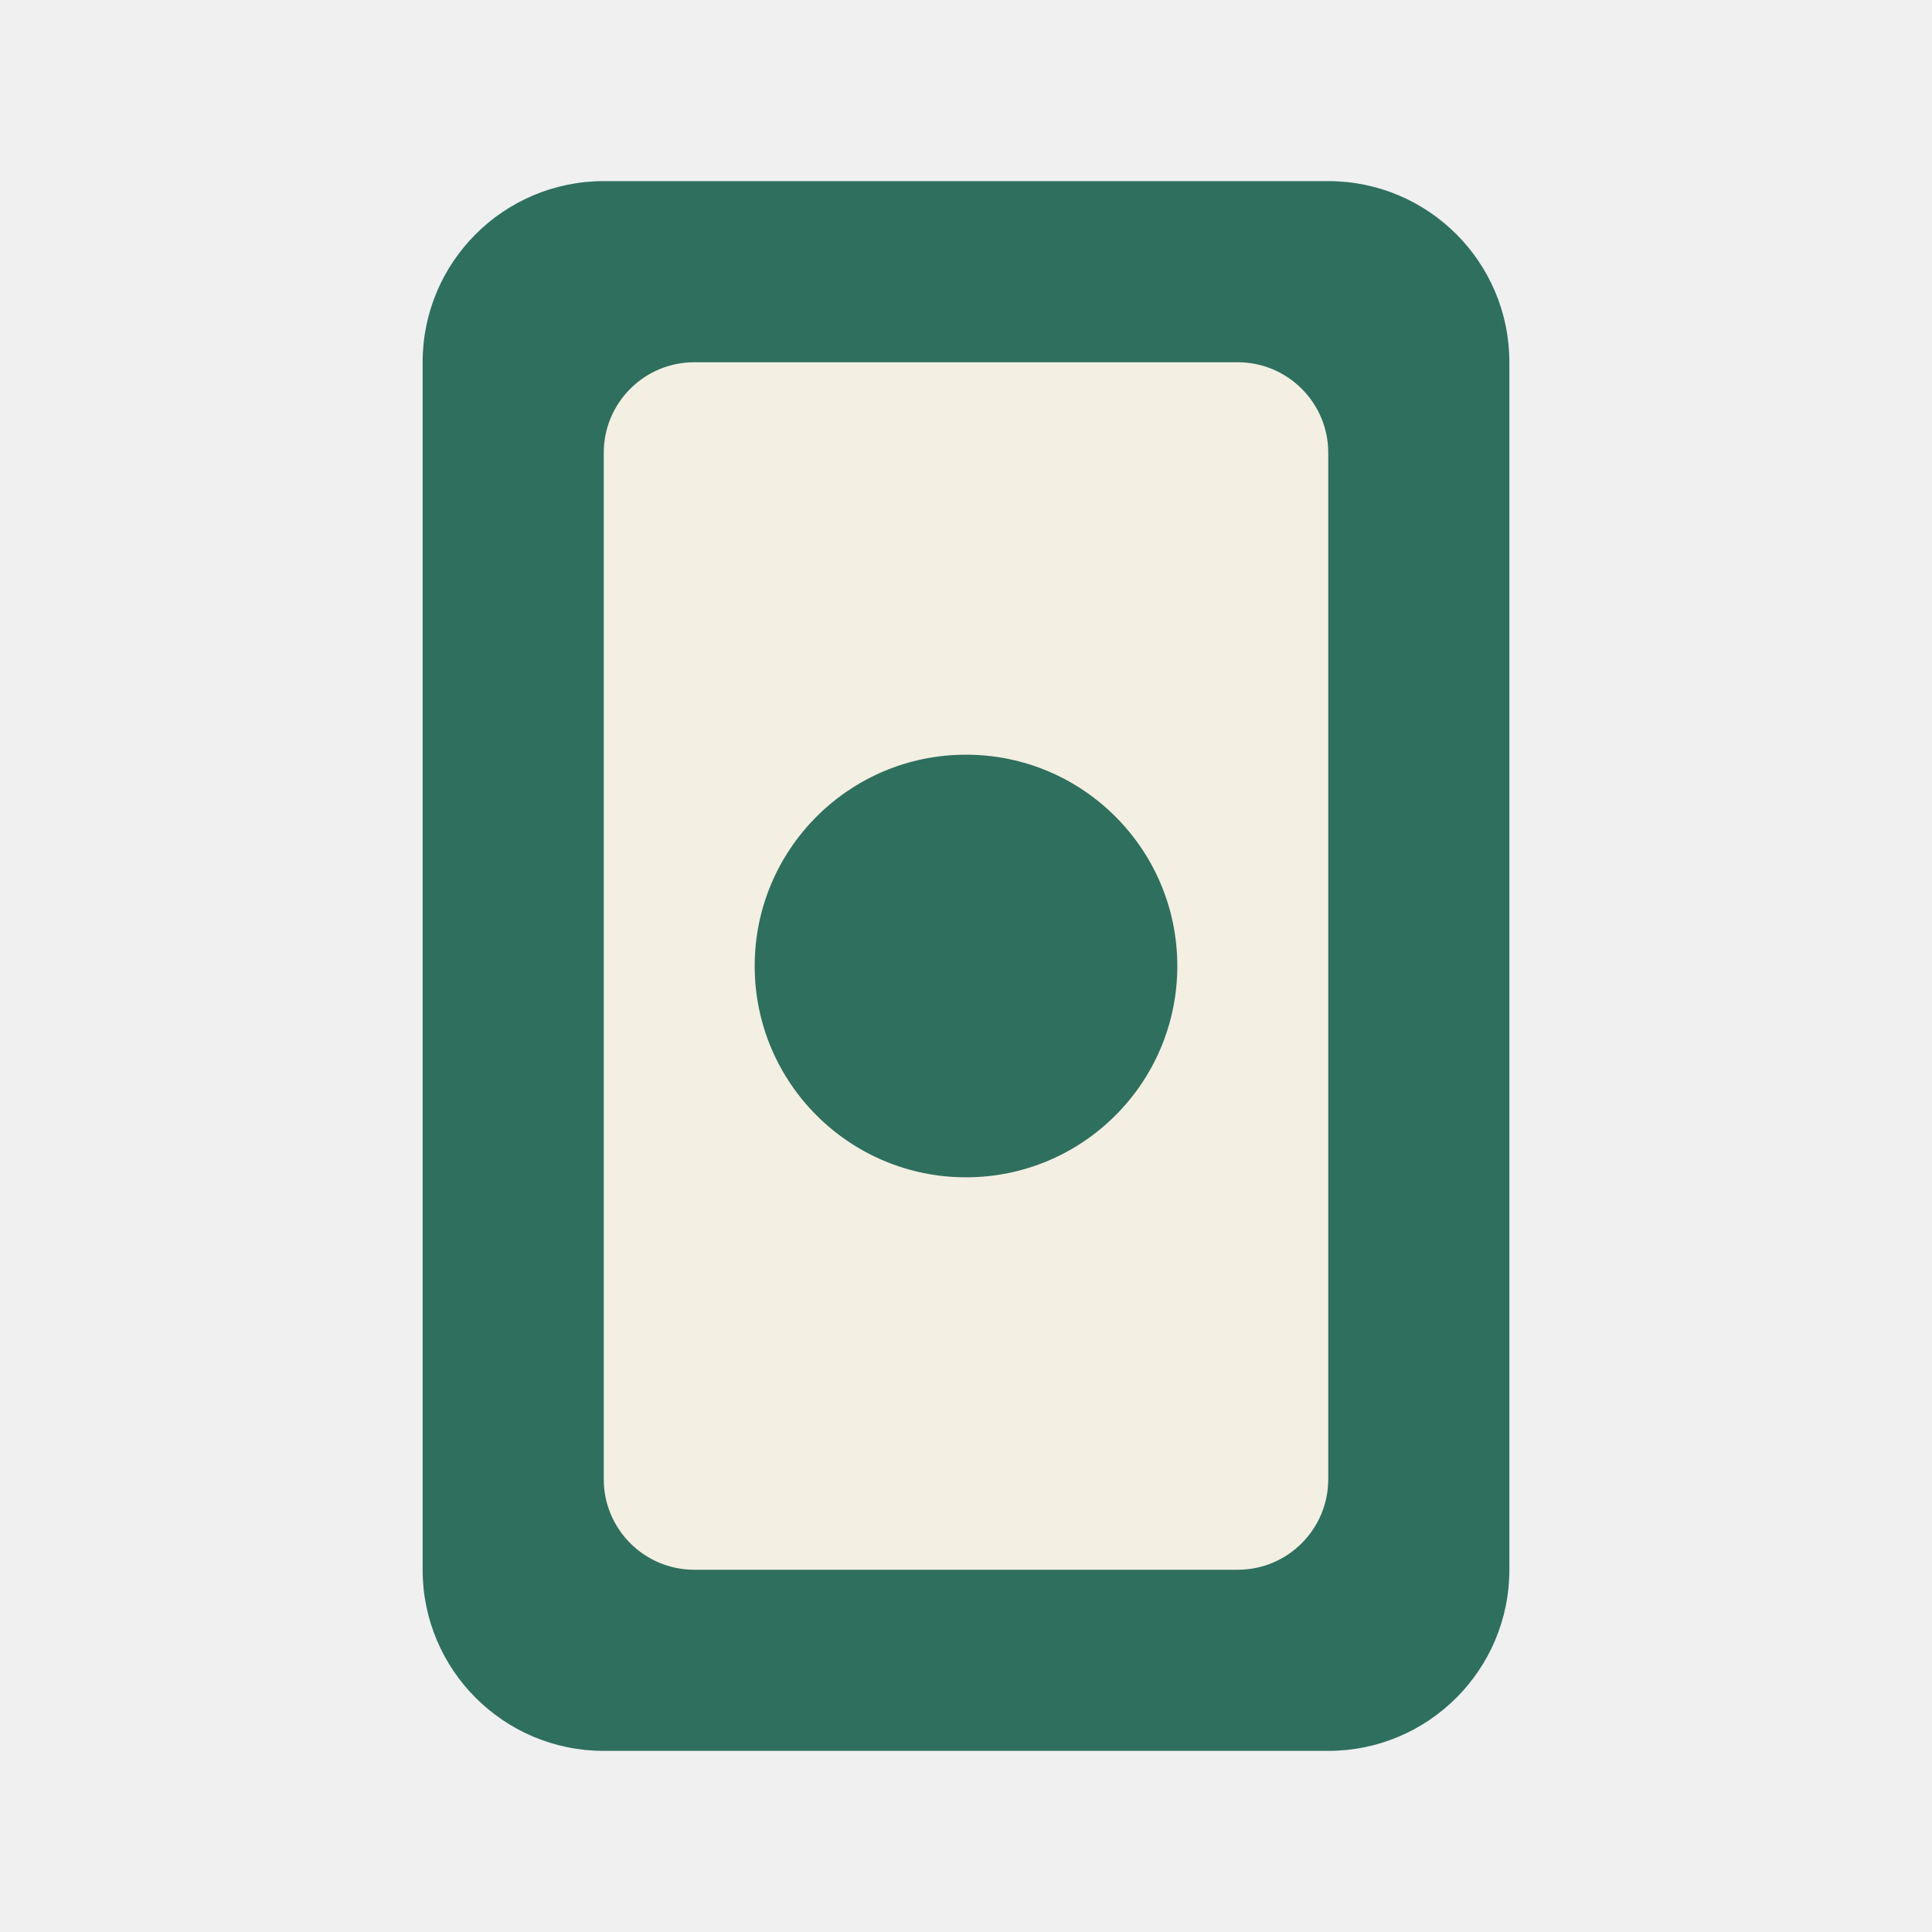
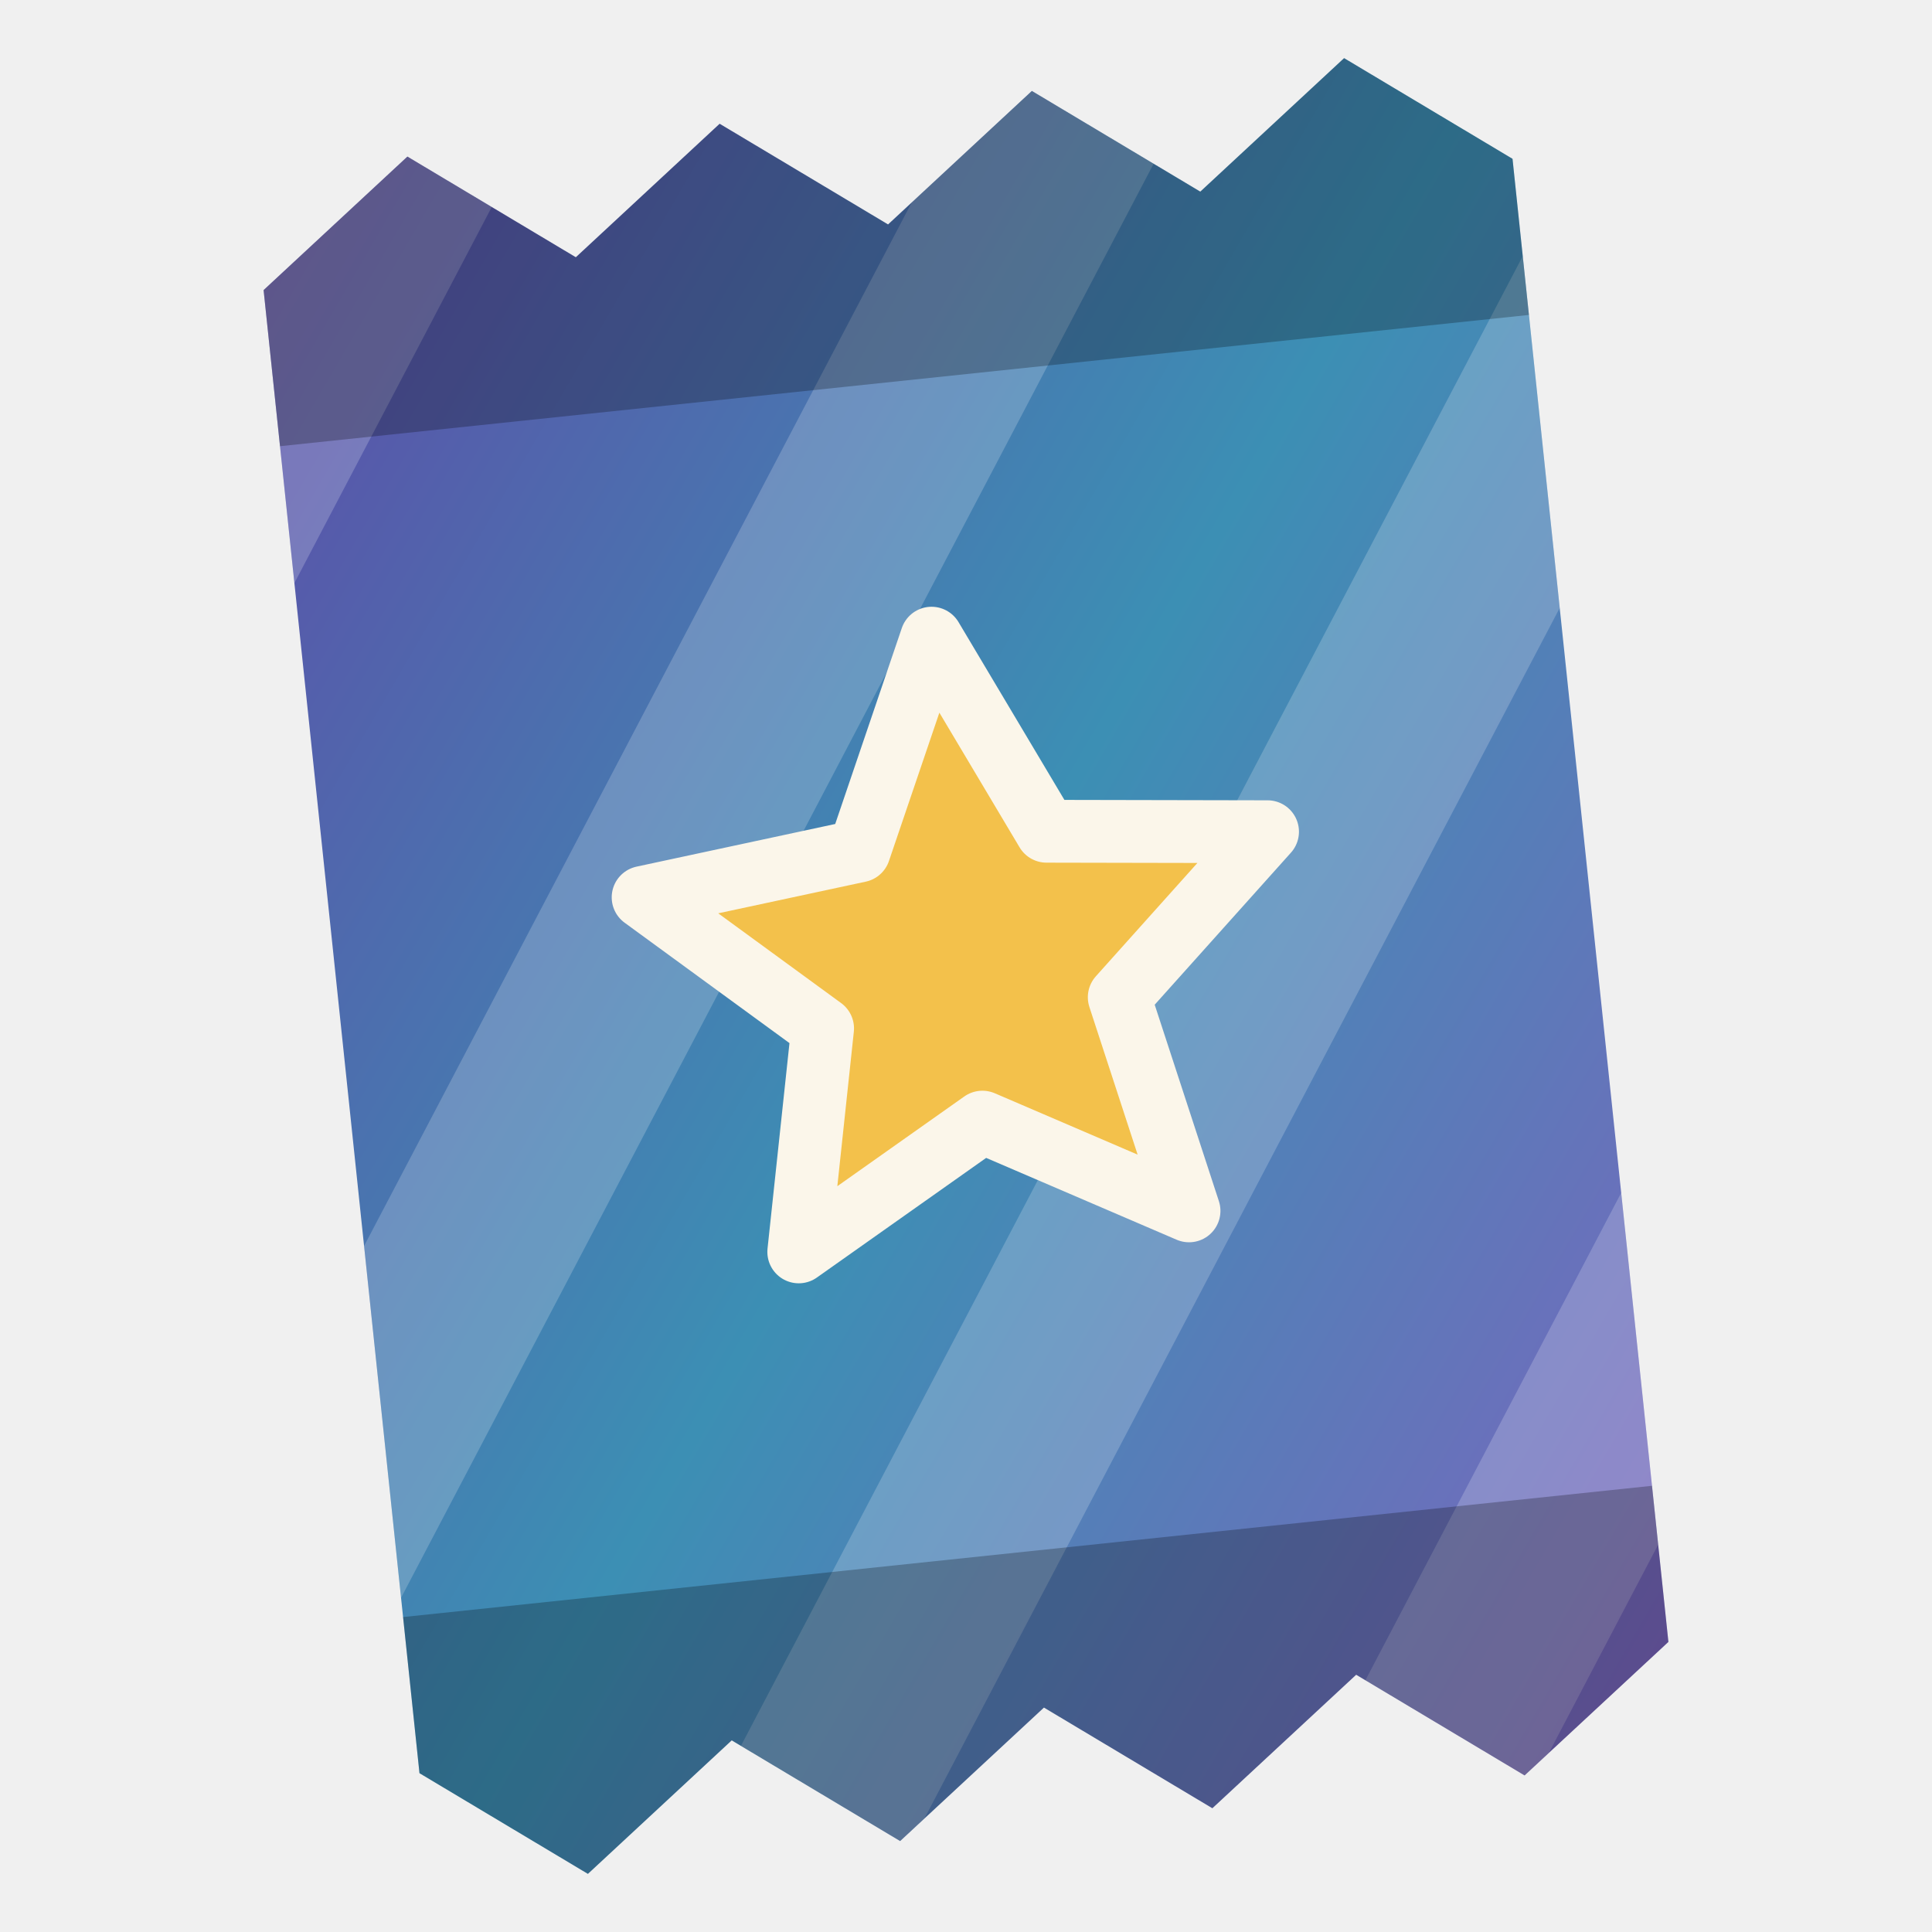
<svg xmlns="http://www.w3.org/2000/svg" viewBox="0 0 32 32">
-   <rect x="7" y="3" width="18" height="26" rx="3" fill="#2f6f5e" />
-   <rect x="10" y="6" width="12" height="20" rx="1.5" fill="#f4efe3" />
-   <circle cx="16" cy="16" r="3.5" fill="#2f6f5e" />
+   <defs>
+     <linearGradient id="paper" x1="0" y1="0" x2="1" y2="1">
+       <stop offset="0" stop-color="#5e4ba8" />
+       <stop offset="0.5" stop-color="#3c8fb4" />
+       <stop offset="1" stop-color="#7e63be" />
+     </linearGradient>
+     <clipPath id="outline">
+       <path d="M0 1.5 2 0 4 1.5 6 0 8 1.5 10 0 12 1.5 14 0 16 1.5V20.5L14 22 12 20.5 10 22 8 20.5 6 22 4 20.5 2 22 0 20.5Z" />
+     </clipPath>
+   </defs>
+   <g transform="translate(16 16) rotate(-6) scale(1.3) translate(-8 -11)">
+     <g clip-path="url(#outline)">
+       <rect width="16" height="22" fill="url(#paper)" />
+       <path d="M-8 15 4 -3M-4 22 12 -2M2 26 18 2M10 26 22 8" stroke="#fff" stroke-opacity="0.2" stroke-width="2.5" />
+       <rect width="16" height="3.5" fill="#000" fill-opacity="0.25" />
+       <rect y="18.5" width="16" height="3.5" fill="#000" fill-opacity="0.25" />
+     </g>
+     <path d="M8 6.8 9.2 9.4 12 9.7 9.9 11.6 10.5 14.4 8 13 5.5 14.4 6.1 11.6 4 9.7 6.8 9.4Z" fill="#f3c14b" stroke="#fbf6ea" stroke-width="0.8" stroke-linejoin="round" />
+   </g>
</svg>
